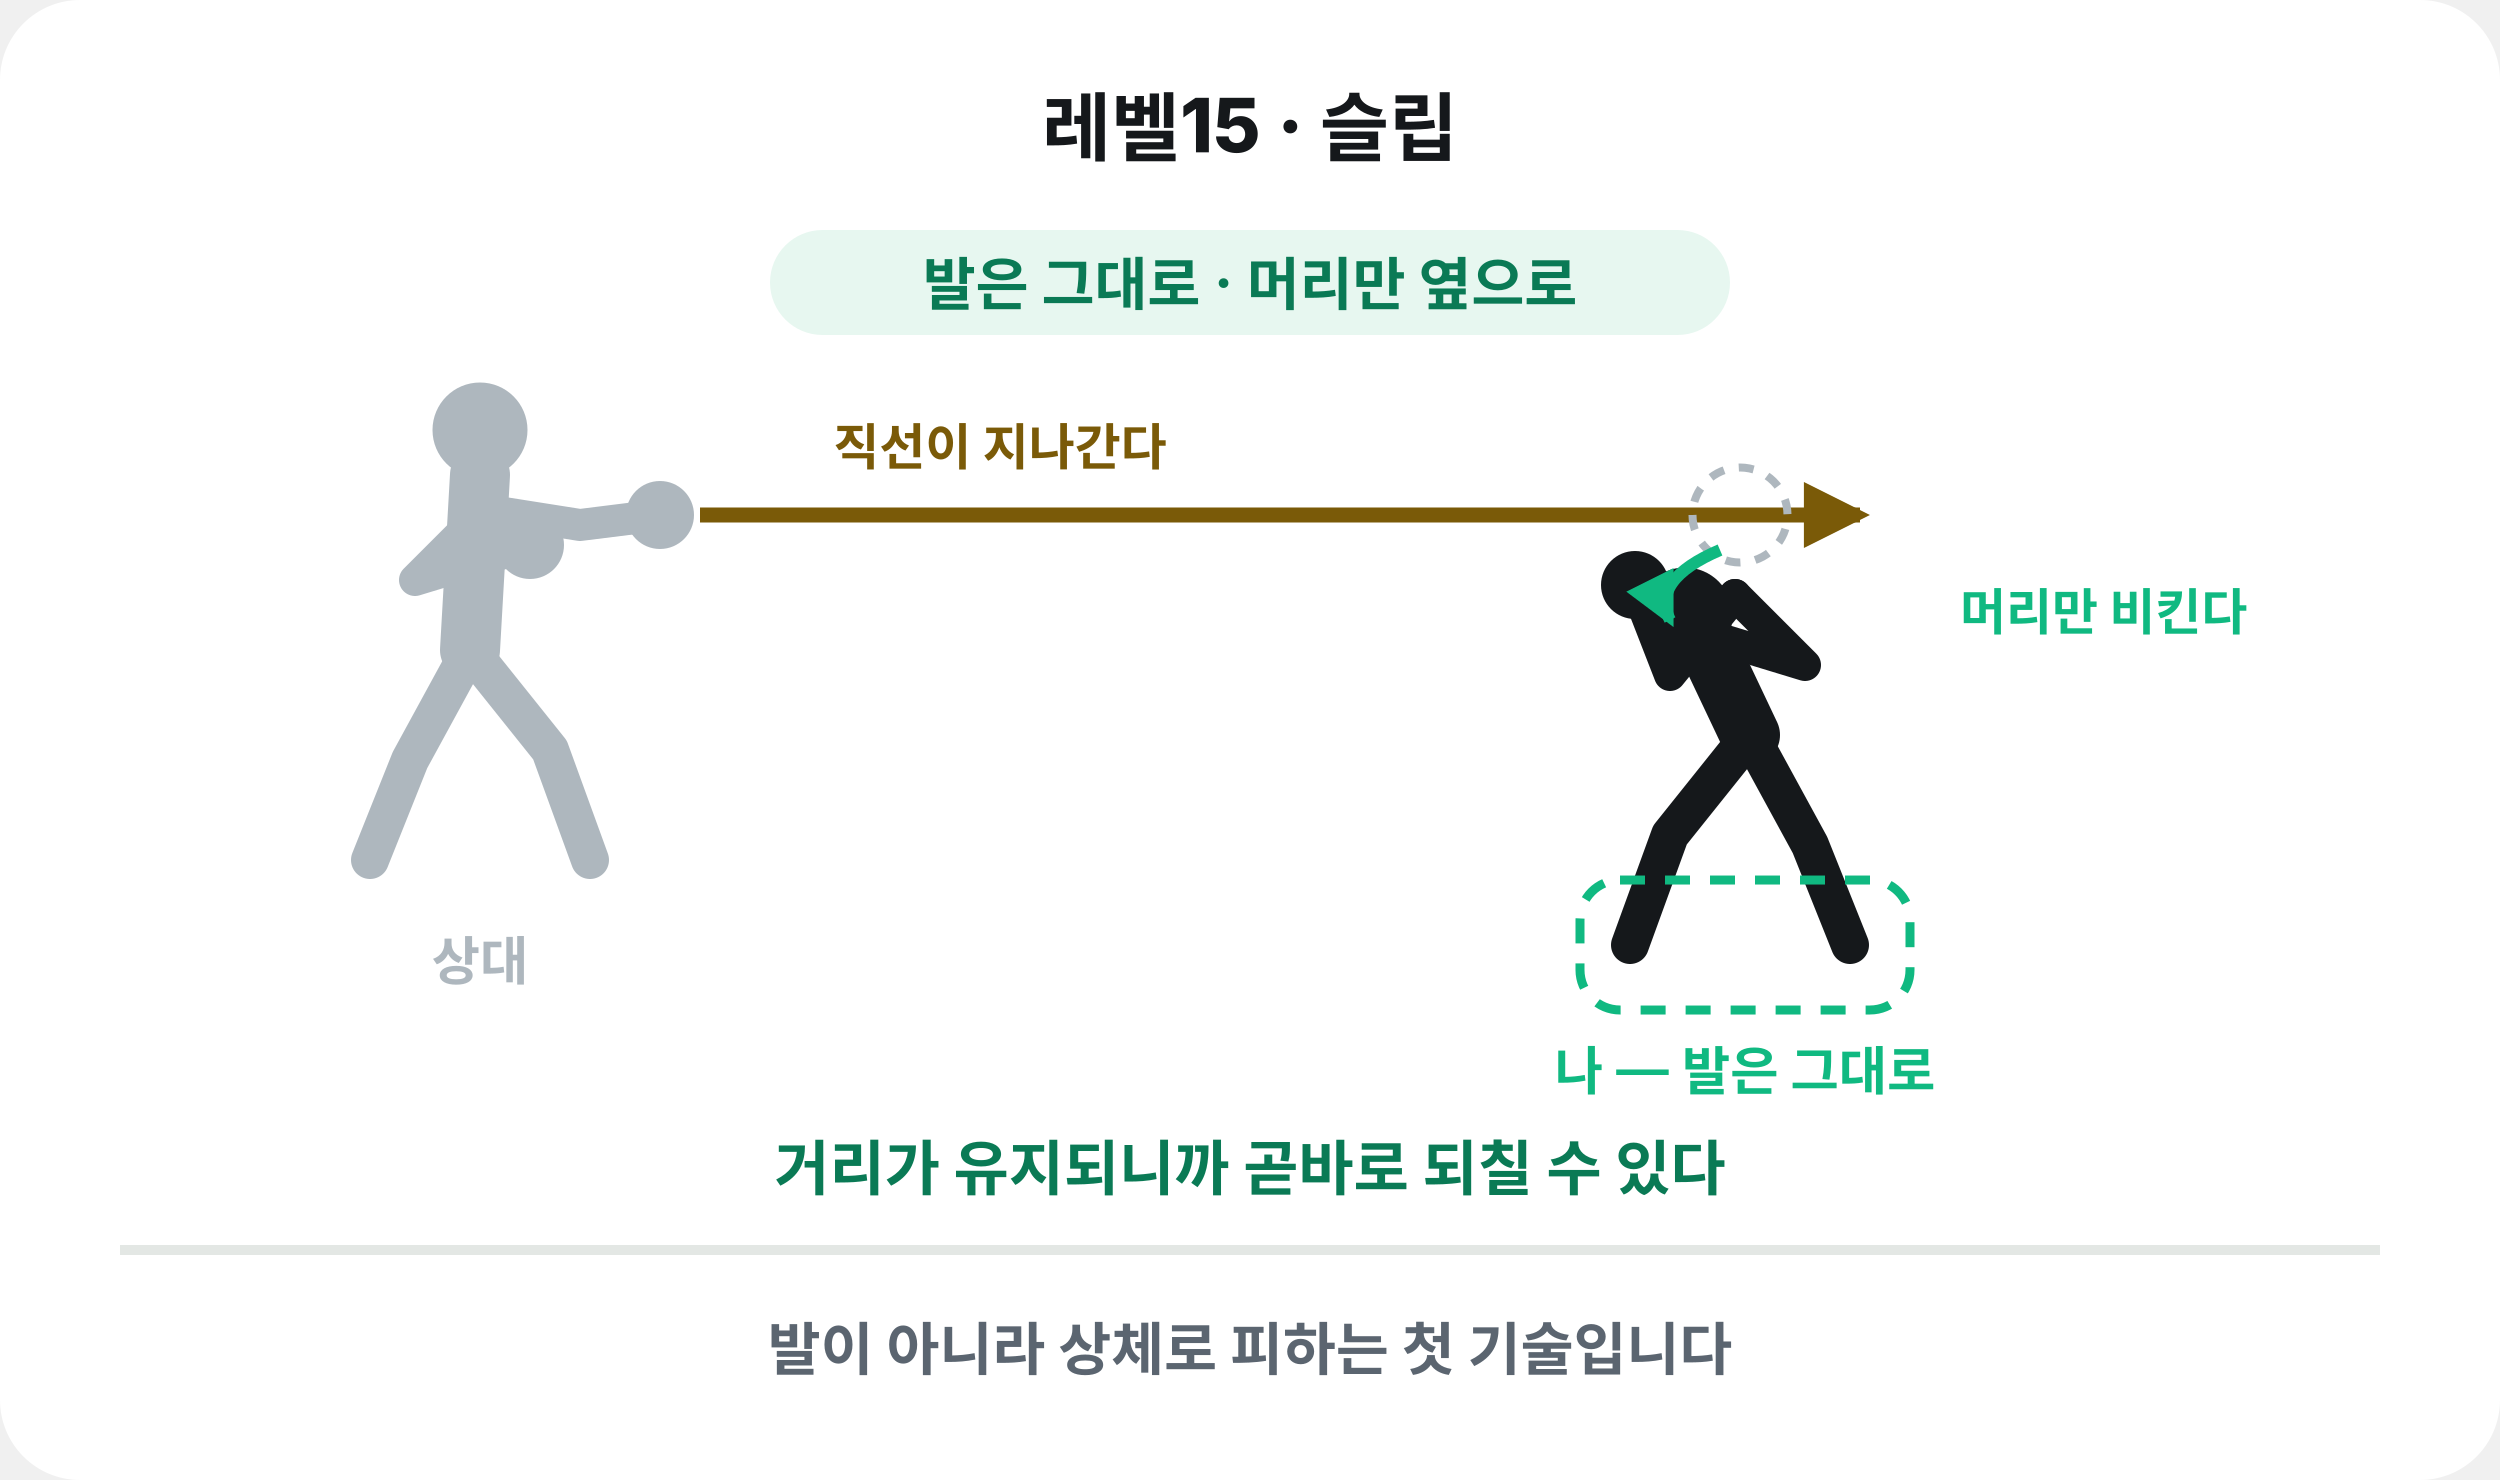
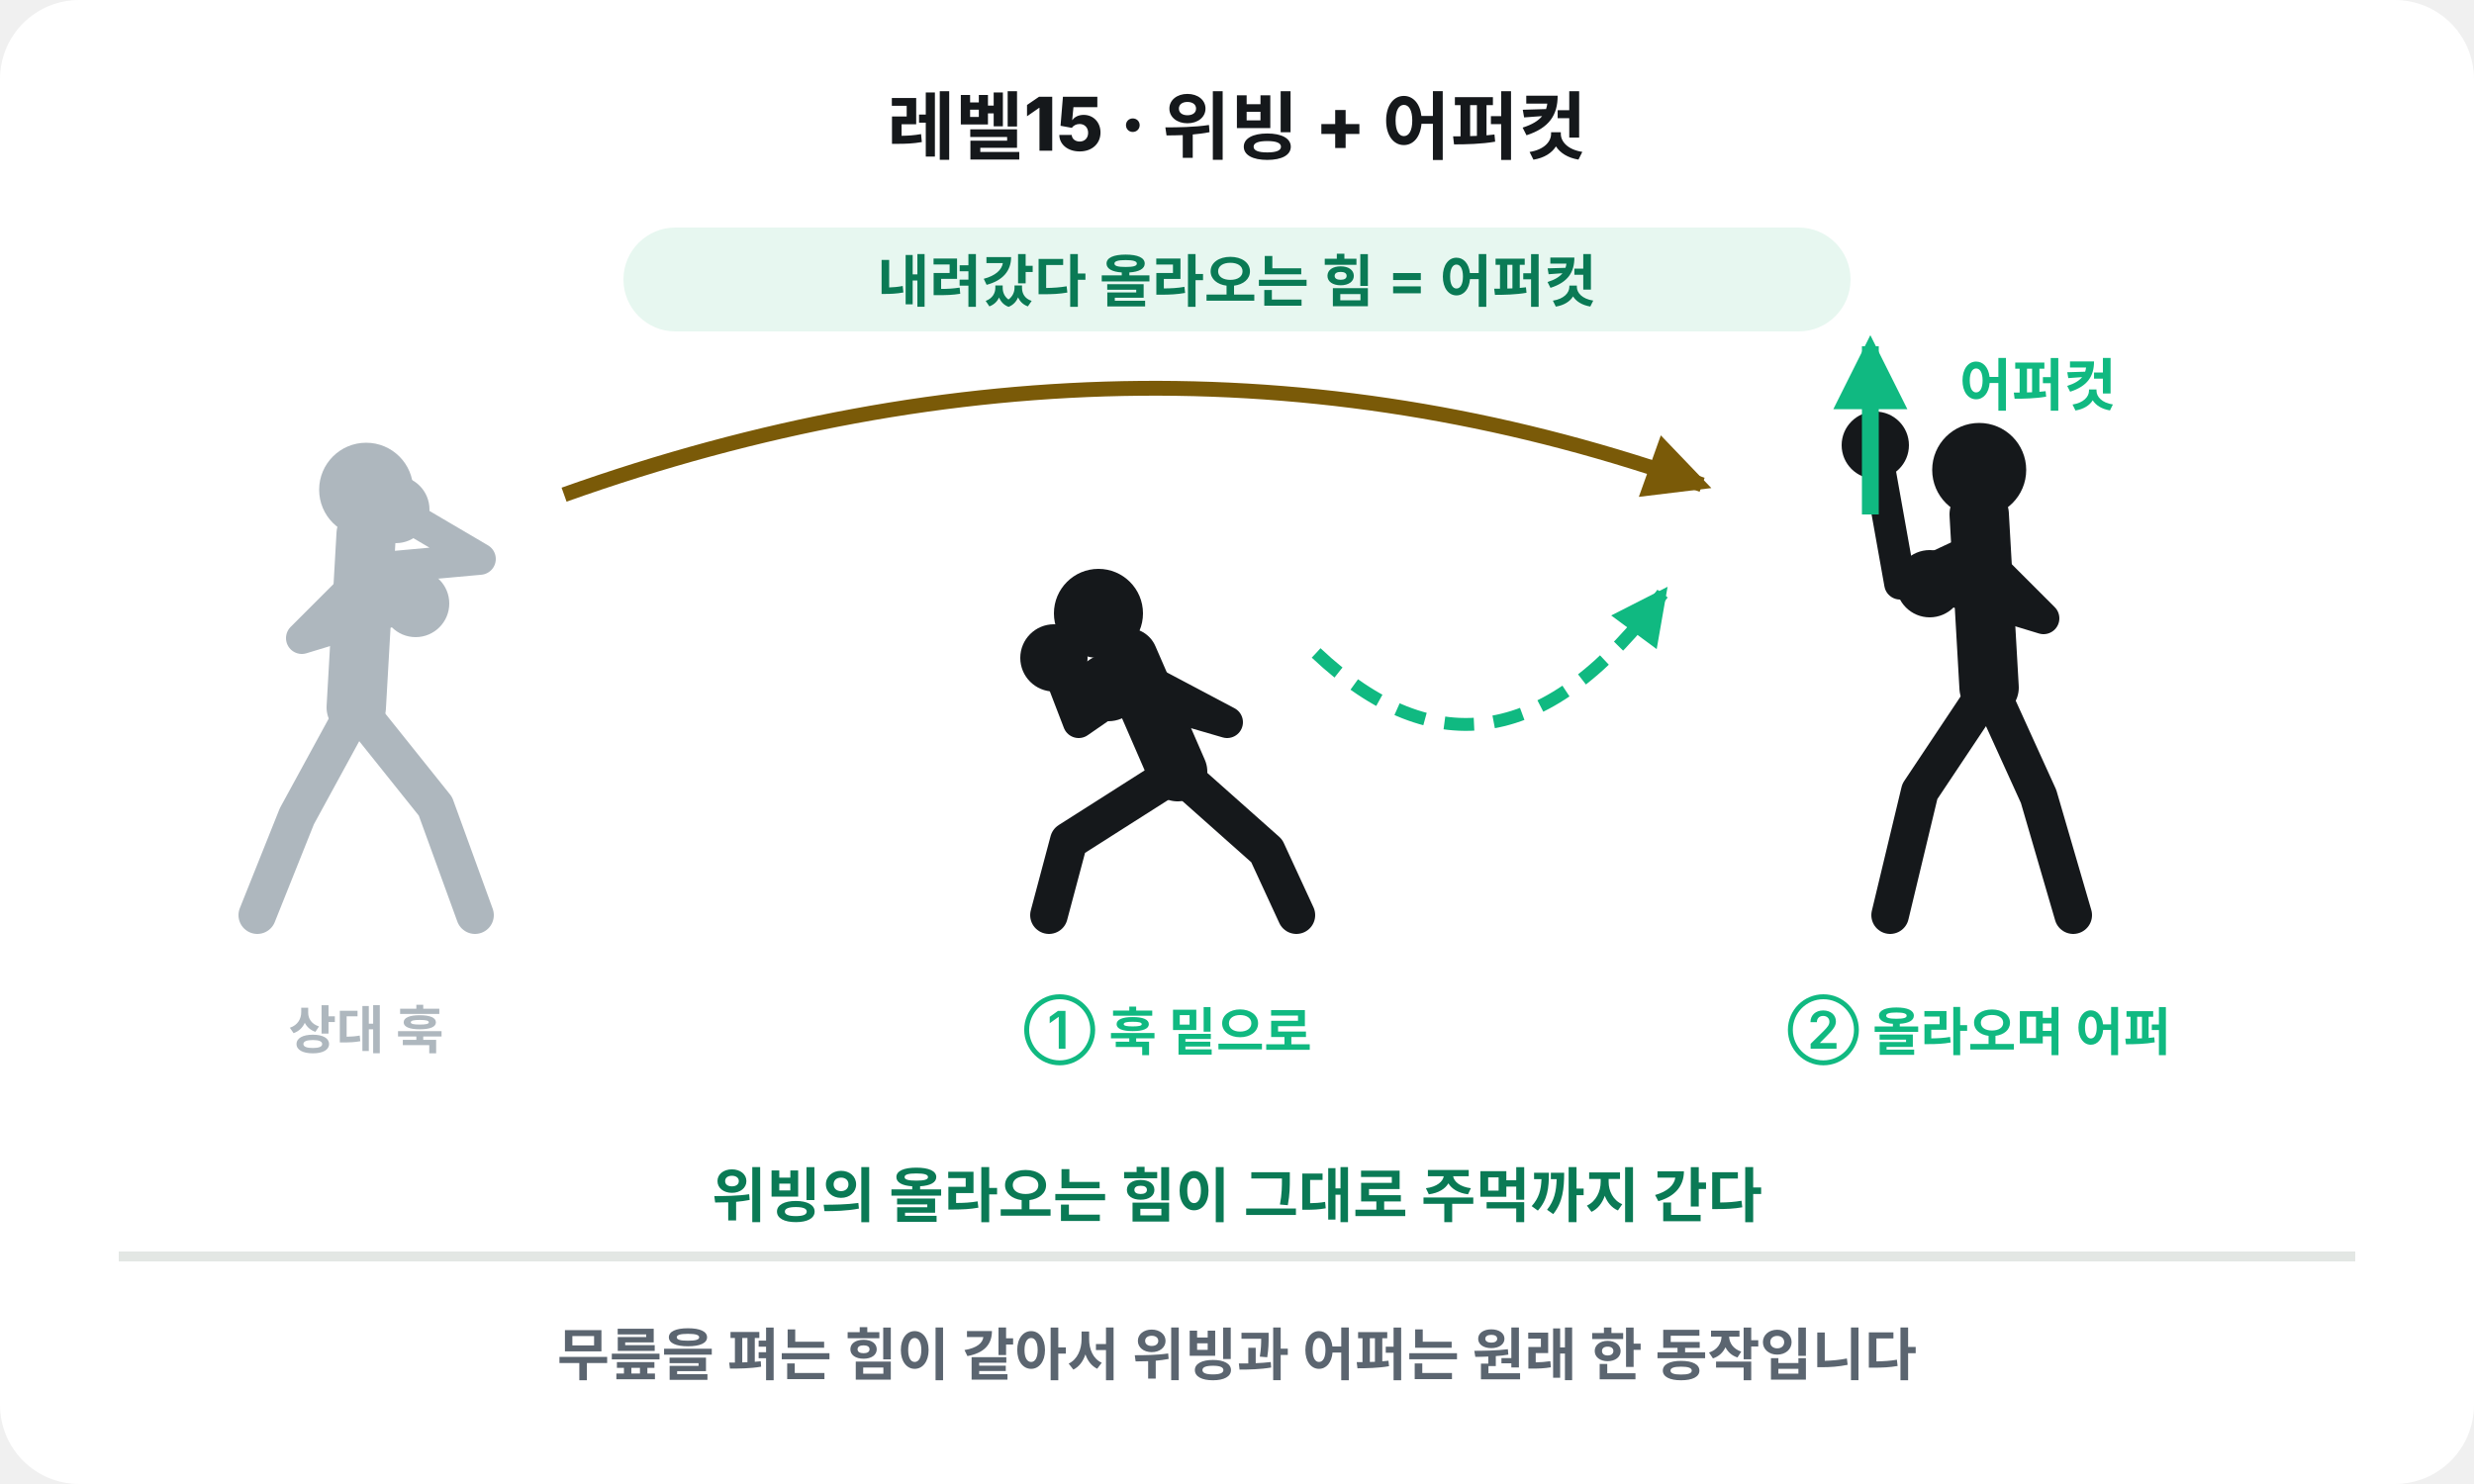
- <svg xmlns="http://www.w3.org/2000/svg" viewBox="0 0 500 296" role="img" font-family="'Pretendard','IBM Plex Sans KR',system-ui,-apple-system,'Malgun Gothic',sans-serif" aria-label="직선 펀치가 들어올 때 발은 그대로 두고 머리만 궤도 밖으로 옮긴다.">
+ <svg xmlns="http://www.w3.org/2000/svg" viewBox="0 0 500 300" role="img" font-family="'Pretendard','IBM Plex Sans KR',system-ui,-apple-system,'Malgun Gothic',sans-serif" aria-label="상대 훅 밑을 위빙으로 지나 무릎이 펴지며 올라오는 힘이 그대로 어퍼컷이 된다.">
  <defs>
-     <marker id="s-m" viewBox="0 0 10 10" refX="8.5" refY="5" markerWidth="4.4" markerHeight="4.4" orient="auto-start-reverse">
+     <marker id="wu-m" viewBox="0 0 10 10" refX="8.5" refY="5" markerWidth="4.4" markerHeight="4.4" orient="auto-start-reverse">
      <path d="M0,0 L10,5 L0,10 z" fill="#10B981" />
    </marker>
-     <marker id="s-g" viewBox="0 0 10 10" refX="8.5" refY="5" markerWidth="4.4" markerHeight="4.4" orient="auto-start-reverse">
+     <marker id="wu-g" viewBox="0 0 10 10" refX="8.5" refY="5" markerWidth="4.4" markerHeight="4.4" orient="auto-start-reverse">
      <path d="M0,0 L10,5 L0,10 z" fill="#7A5A08" />
    </marker>
  </defs>
-   <rect x="0" y="0" width="500" height="296" rx="16" fill="#FFFFFF" />
-   <text x="250" y="31" fill="#15181B" font-size="15" font-weight="800" text-anchor="middle">레벨15 · 슬립</text>
-   <rect x="154" y="46" width="192" height="21" rx="10.5" fill="#E7F7F0" />
-   <text x="250" y="61" fill="#0A7A55" font-size="11.5" font-weight="700" text-anchor="middle">발은 그대로 · 머리만 옆으로</text>
+   <rect x="0" y="0" width="500" height="300" rx="16" fill="#FFFFFF" />
+   <text x="250" y="31" fill="#15181B" font-size="15" font-weight="800" text-anchor="middle">레벨15 · 위빙 + 어퍼컷</text>
+   <rect x="126" y="46" width="248" height="21" rx="10.5" fill="#E7F7F0" />
+   <text x="250" y="61" fill="#0A7A55" font-size="11.5" font-weight="700" text-anchor="middle">내려갔다 올라오는 힘 = 어퍼컷</text>
  <g opacity="1">
-     <polyline points="97,102 83,116 106,109" fill="none" stroke="#AEB7BE" stroke-width="6.4" stroke-linecap="round" stroke-linejoin="round" />
-     <circle cx="106" cy="109" r="6.8" fill="#AEB7BE" />
-     <polyline points="94,130 82,152 74,172" fill="none" stroke="#AEB7BE" stroke-width="7.6" stroke-linecap="round" stroke-linejoin="round" />
-     <polyline points="96,95 94,130" fill="none" stroke="#AEB7BE" stroke-width="12" stroke-linecap="round" stroke-linejoin="round" />
-     <polyline points="94,130 110,150 118,172" fill="none" stroke="#AEB7BE" stroke-width="7.6" stroke-linecap="round" stroke-linejoin="round" />
-     <circle cx="96" cy="86" r="9.5" fill="#AEB7BE" />
-     <polyline points="97,102 116,105 132,103" fill="none" stroke="#AEB7BE" stroke-width="6.4" stroke-linecap="round" stroke-linejoin="round" />
-     <circle cx="132" cy="103" r="6.8" fill="#AEB7BE" />
+     <polyline points="75,115 61,129 84,122" fill="none" stroke="#AEB7BE" stroke-width="6.4" stroke-linecap="round" stroke-linejoin="round" />
+     <circle cx="84" cy="122" r="6.8" fill="#AEB7BE" />
+     <polyline points="72,143 60,165 52,185" fill="none" stroke="#AEB7BE" stroke-width="7.6" stroke-linecap="round" stroke-linejoin="round" />
+     <polyline points="74,108 72,143" fill="none" stroke="#AEB7BE" stroke-width="12" stroke-linecap="round" stroke-linejoin="round" />
+     <polyline points="72,143 88,163 96,185" fill="none" stroke="#AEB7BE" stroke-width="7.6" stroke-linecap="round" stroke-linejoin="round" />
+     <circle cx="74" cy="99" r="9.5" fill="#AEB7BE" />
+     <polyline points="75,115 97,113 80,103" fill="none" stroke="#AEB7BE" stroke-width="6.4" stroke-linecap="round" stroke-linejoin="round" />
+     <circle cx="80" cy="103" r="6.8" fill="#AEB7BE" />
  </g>
-   <text x="96" y="196" fill="#AEB7BE" font-size="10.5" font-weight="600" text-anchor="middle">상대</text>
-   <line x1="140" y1="103" x2="372" y2="103" stroke="#7A5A08" stroke-width="3" marker-end="url(#s-g)" />
-   <text x="200" y="93" fill="#7A5A08" font-size="10" font-weight="700" text-anchor="middle">직선이 지나간다</text>
-   <g transform="translate(696,0) scale(-1,1)">
-     <circle cx="348" cy="103" r="9.5" fill="none" stroke="#AEB7BE" stroke-width="1.6" stroke-dasharray="3 3" />
+   <text x="74" y="212" fill="#AEB7BE" font-size="10.5" font-weight="600" text-anchor="middle">상대 훅</text>
+   <path d="M114,100 Q232,58 344,98" fill="none" stroke="#7A5A08" stroke-width="3" marker-end="url(#wu-g)" />
+   <g transform="translate(472,0) scale(-1,1)">
    <g opacity="1">
-       <polyline points="349,119 335,133 358,126" fill="none" stroke="#15181B" stroke-width="6.4" stroke-linecap="round" stroke-linejoin="round" />
-       <circle cx="358" cy="126" r="6.8" fill="#15181B" />
-       <polyline points="346,147 334,169 326,189" fill="none" stroke="#15181B" stroke-width="7.6" stroke-linecap="round" stroke-linejoin="round" />
-       <polyline points="355,128 346,147" fill="none" stroke="#15181B" stroke-width="12" stroke-linecap="round" stroke-linejoin="round" />
-       <polyline points="346,147 362,167 370,189" fill="none" stroke="#15181B" stroke-width="7.6" stroke-linecap="round" stroke-linejoin="round" />
-       <circle cx="359" cy="123" r="9.5" fill="#15181B" />
-       <polyline points="349,119 362,135 369,117" fill="none" stroke="#15181B" stroke-width="6.4" stroke-linecap="round" stroke-linejoin="round" />
-       <circle cx="369" cy="117" r="6.8" fill="#15181B" />
+       <polyline points="241,137 224,146 248,139" fill="none" stroke="#15181B" stroke-width="6.4" stroke-linecap="round" stroke-linejoin="round" />
+       <circle cx="248" cy="139" r="6.8" fill="#15181B" />
+       <polyline points="234,156 216,172 210,185" fill="none" stroke="#15181B" stroke-width="7.6" stroke-linecap="round" stroke-linejoin="round" />
+       <polyline points="244,133 234,156" fill="none" stroke="#15181B" stroke-width="12" stroke-linecap="round" stroke-linejoin="round" />
+       <polyline points="234,156 256,170 260,185" fill="none" stroke="#15181B" stroke-width="7.6" stroke-linecap="round" stroke-linejoin="round" />
+       <circle cx="250" cy="124" r="9" fill="#15181B" />
+       <polyline points="241,137 254,146 259,133" fill="none" stroke="#15181B" stroke-width="6.4" stroke-linecap="round" stroke-linejoin="round" />
+       <circle cx="259" cy="133" r="6.8" fill="#15181B" />
    </g>
  </g>
-   <path d="M344,110 Q330,116 334,124" fill="none" stroke="#10B981" stroke-width="2.4" marker-end="url(#s-m)" />
-   <text x="392" y="126" fill="#10B981" font-size="10" font-weight="700" text-anchor="start">머리만 비킨다</text>
-   <rect x="316" y="176" width="66" height="26" rx="8" fill="none" stroke="#10B981" stroke-width="1.8" stroke-dasharray="5 4" />
-   <text x="349" y="218" fill="#10B981" font-size="10.5" font-weight="600" text-anchor="middle">나 — 발은 그대로</text>
-   <text x="250" y="238" fill="#0A7A55" font-size="12" font-weight="800" text-anchor="middle">거리가 유지되니까 곧바로 되칠 수 있다</text>
-   <line x1="24" y1="250" x2="476" y2="250" stroke="#E3E7E4" stroke-width="2" />
-   <text x="250" y="274" fill="#5B6570" font-size="11.5" font-weight="700" text-anchor="middle">발이 아니라 상체로 피하는 첫 기술입니다</text>
+   <text x="236" y="212" fill="#10B981" font-size="10.5" font-weight="600" text-anchor="middle">① 훅 밑으로</text>
+   <path d="M266,132 Q302,166 336,120" fill="none" stroke="#10B981" stroke-width="2.6" stroke-dasharray="6 4" marker-end="url(#wu-m)" />
+   <g transform="translate(800,0) scale(-1,1)">
+     <g opacity="1">
+       <polyline points="401,111 387,125 410,118" fill="none" stroke="#15181B" stroke-width="6.4" stroke-linecap="round" stroke-linejoin="round" />
+       <circle cx="410" cy="118" r="6.8" fill="#15181B" />
+       <polyline points="398,139 388,161 381,185" fill="none" stroke="#15181B" stroke-width="7.6" stroke-linecap="round" stroke-linejoin="round" />
+       <polyline points="400,104 398,139" fill="none" stroke="#15181B" stroke-width="12" stroke-linecap="round" stroke-linejoin="round" />
+       <polyline points="398,139 412,160 418,185" fill="none" stroke="#15181B" stroke-width="7.6" stroke-linecap="round" stroke-linejoin="round" />
+       <circle cx="400" cy="95" r="9.5" fill="#15181B" />
+       <polyline points="401,111 416,118 421,90" fill="none" stroke="#15181B" stroke-width="6.4" stroke-linecap="round" stroke-linejoin="round" />
+       <circle cx="421" cy="90" r="6.8" fill="#15181B" />
+     </g>
+   </g>
+   <line x1="378" y1="104" x2="378" y2="70" stroke="#10B981" stroke-width="3.4" marker-end="url(#wu-m)" />
+   <text x="396" y="82" fill="#10B981" font-size="11.5" font-weight="800" text-anchor="start">어퍼컷</text>
+   <text x="400" y="212" fill="#10B981" font-size="10.5" font-weight="600" text-anchor="middle">② 올라오며 어퍼</text>
+   <text x="250" y="246" fill="#0A7A55" font-size="12" font-weight="800" text-anchor="middle">위빙의 올라오는 힘이 그대로 주먹까지 간다</text>
+   <line x1="24" y1="254" x2="476" y2="254" stroke="#E3E7E4" stroke-width="2" />
+   <text x="250" y="278" fill="#5B6570" font-size="11.5" font-weight="700" text-anchor="middle">무릎을 펴는 힘이 같아서 위빙과 어퍼는 원래 한 동작입니다</text>
</svg>
